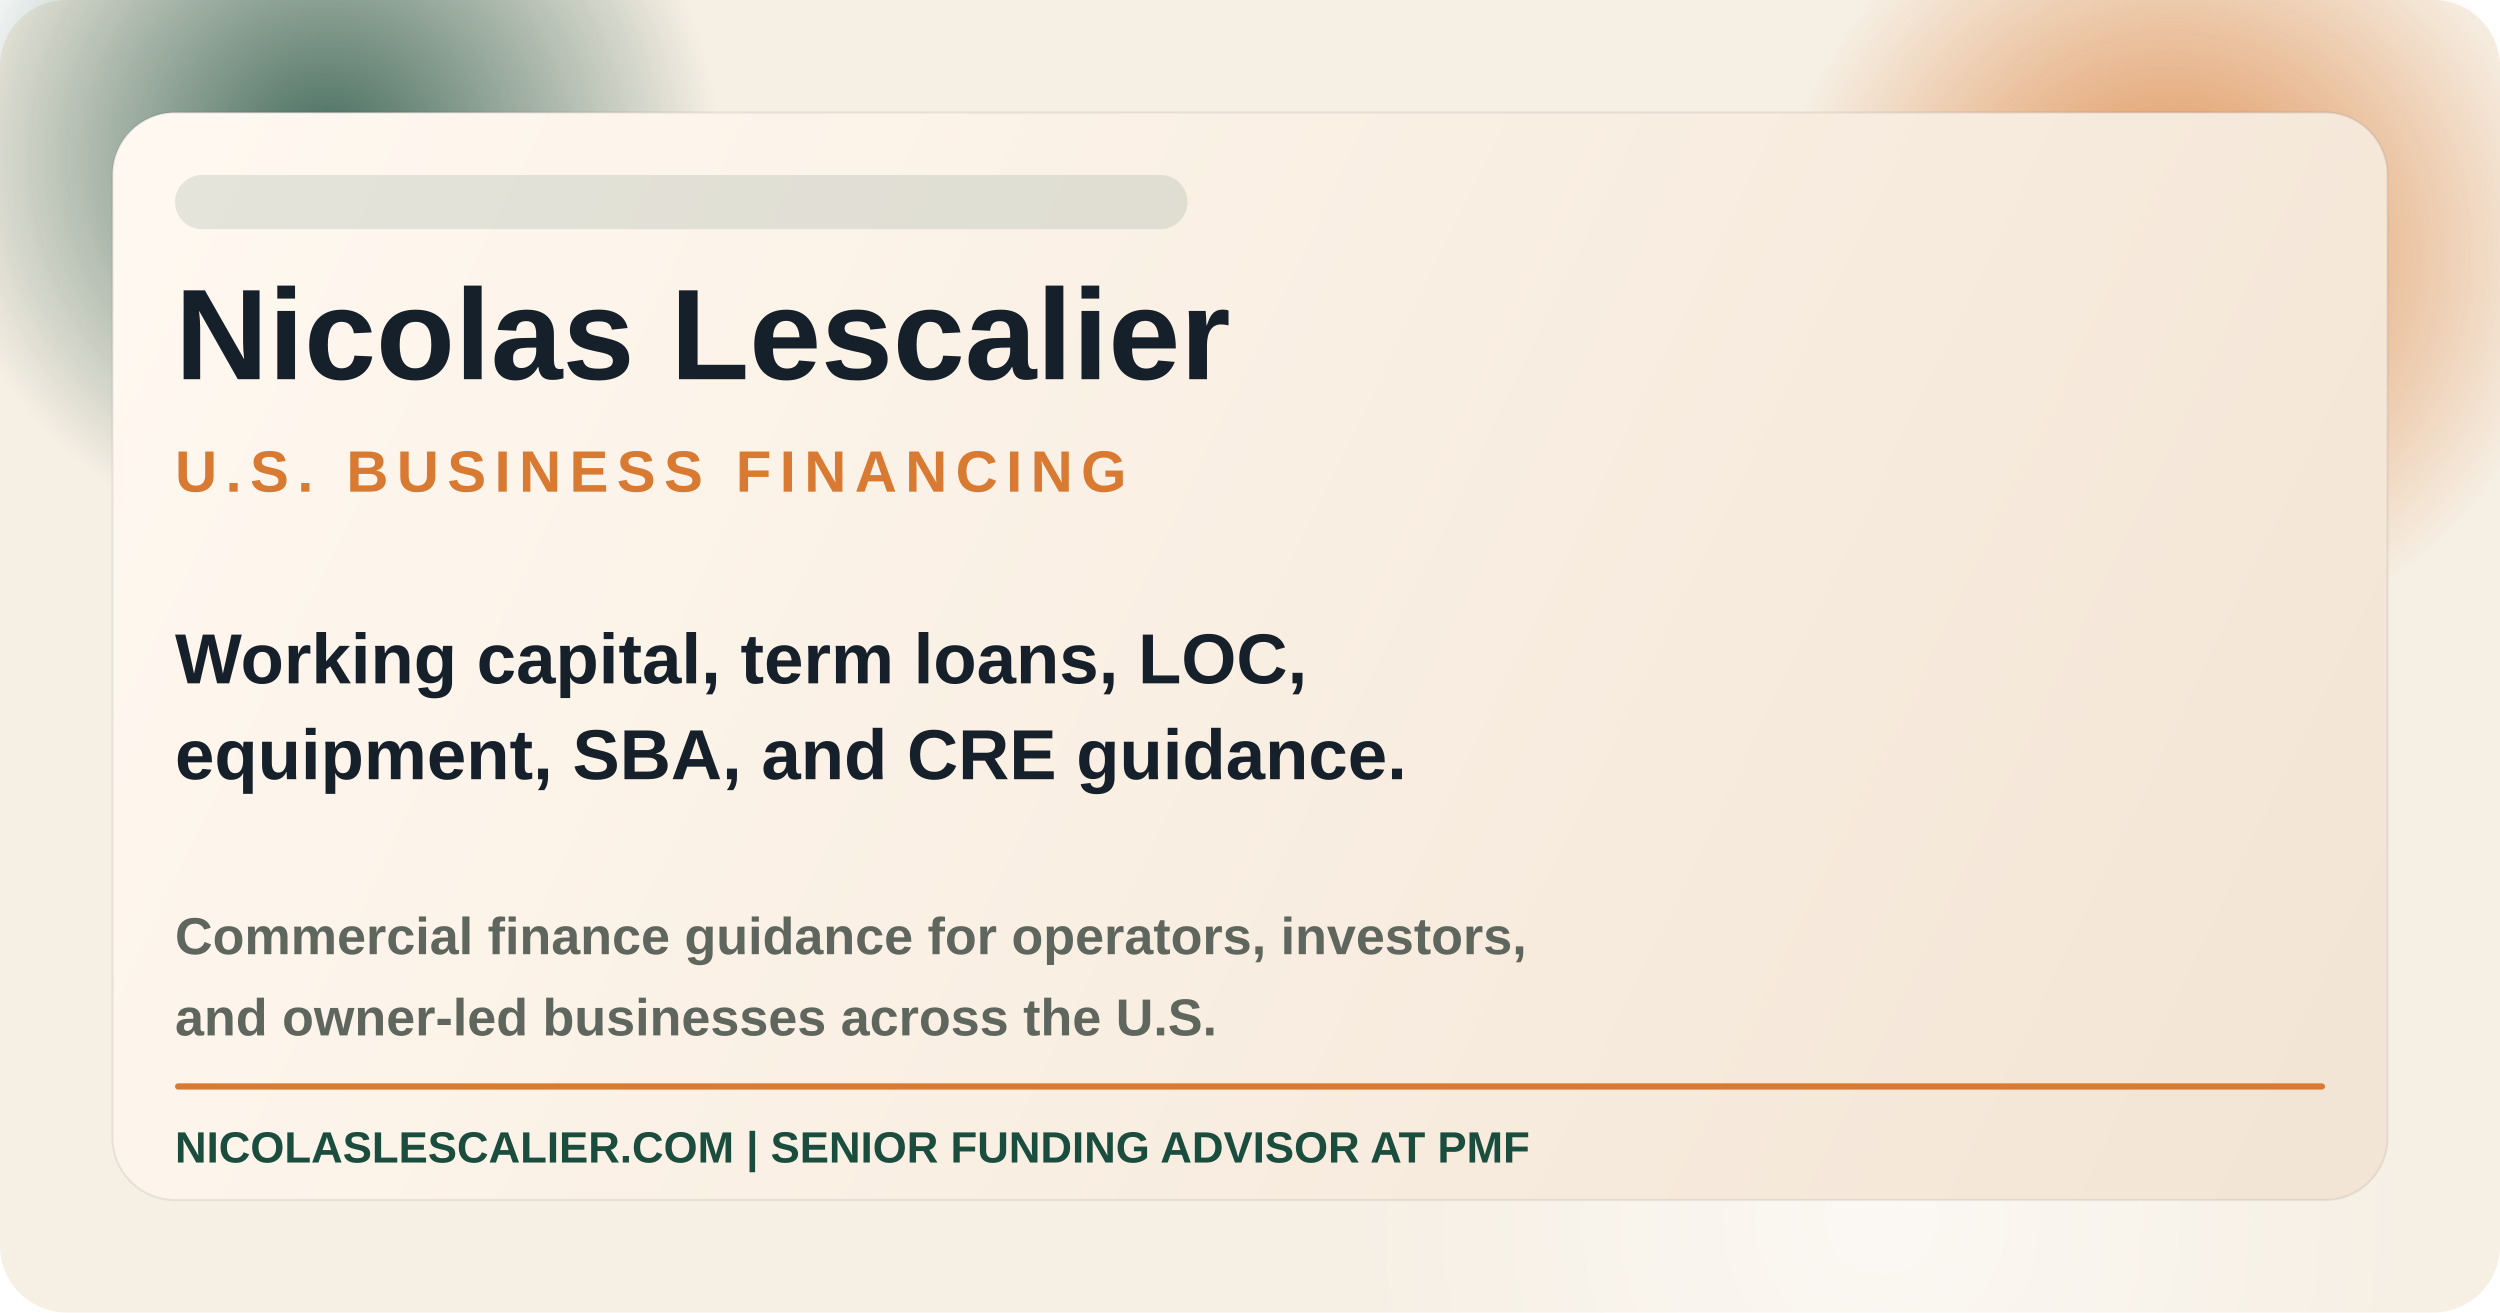
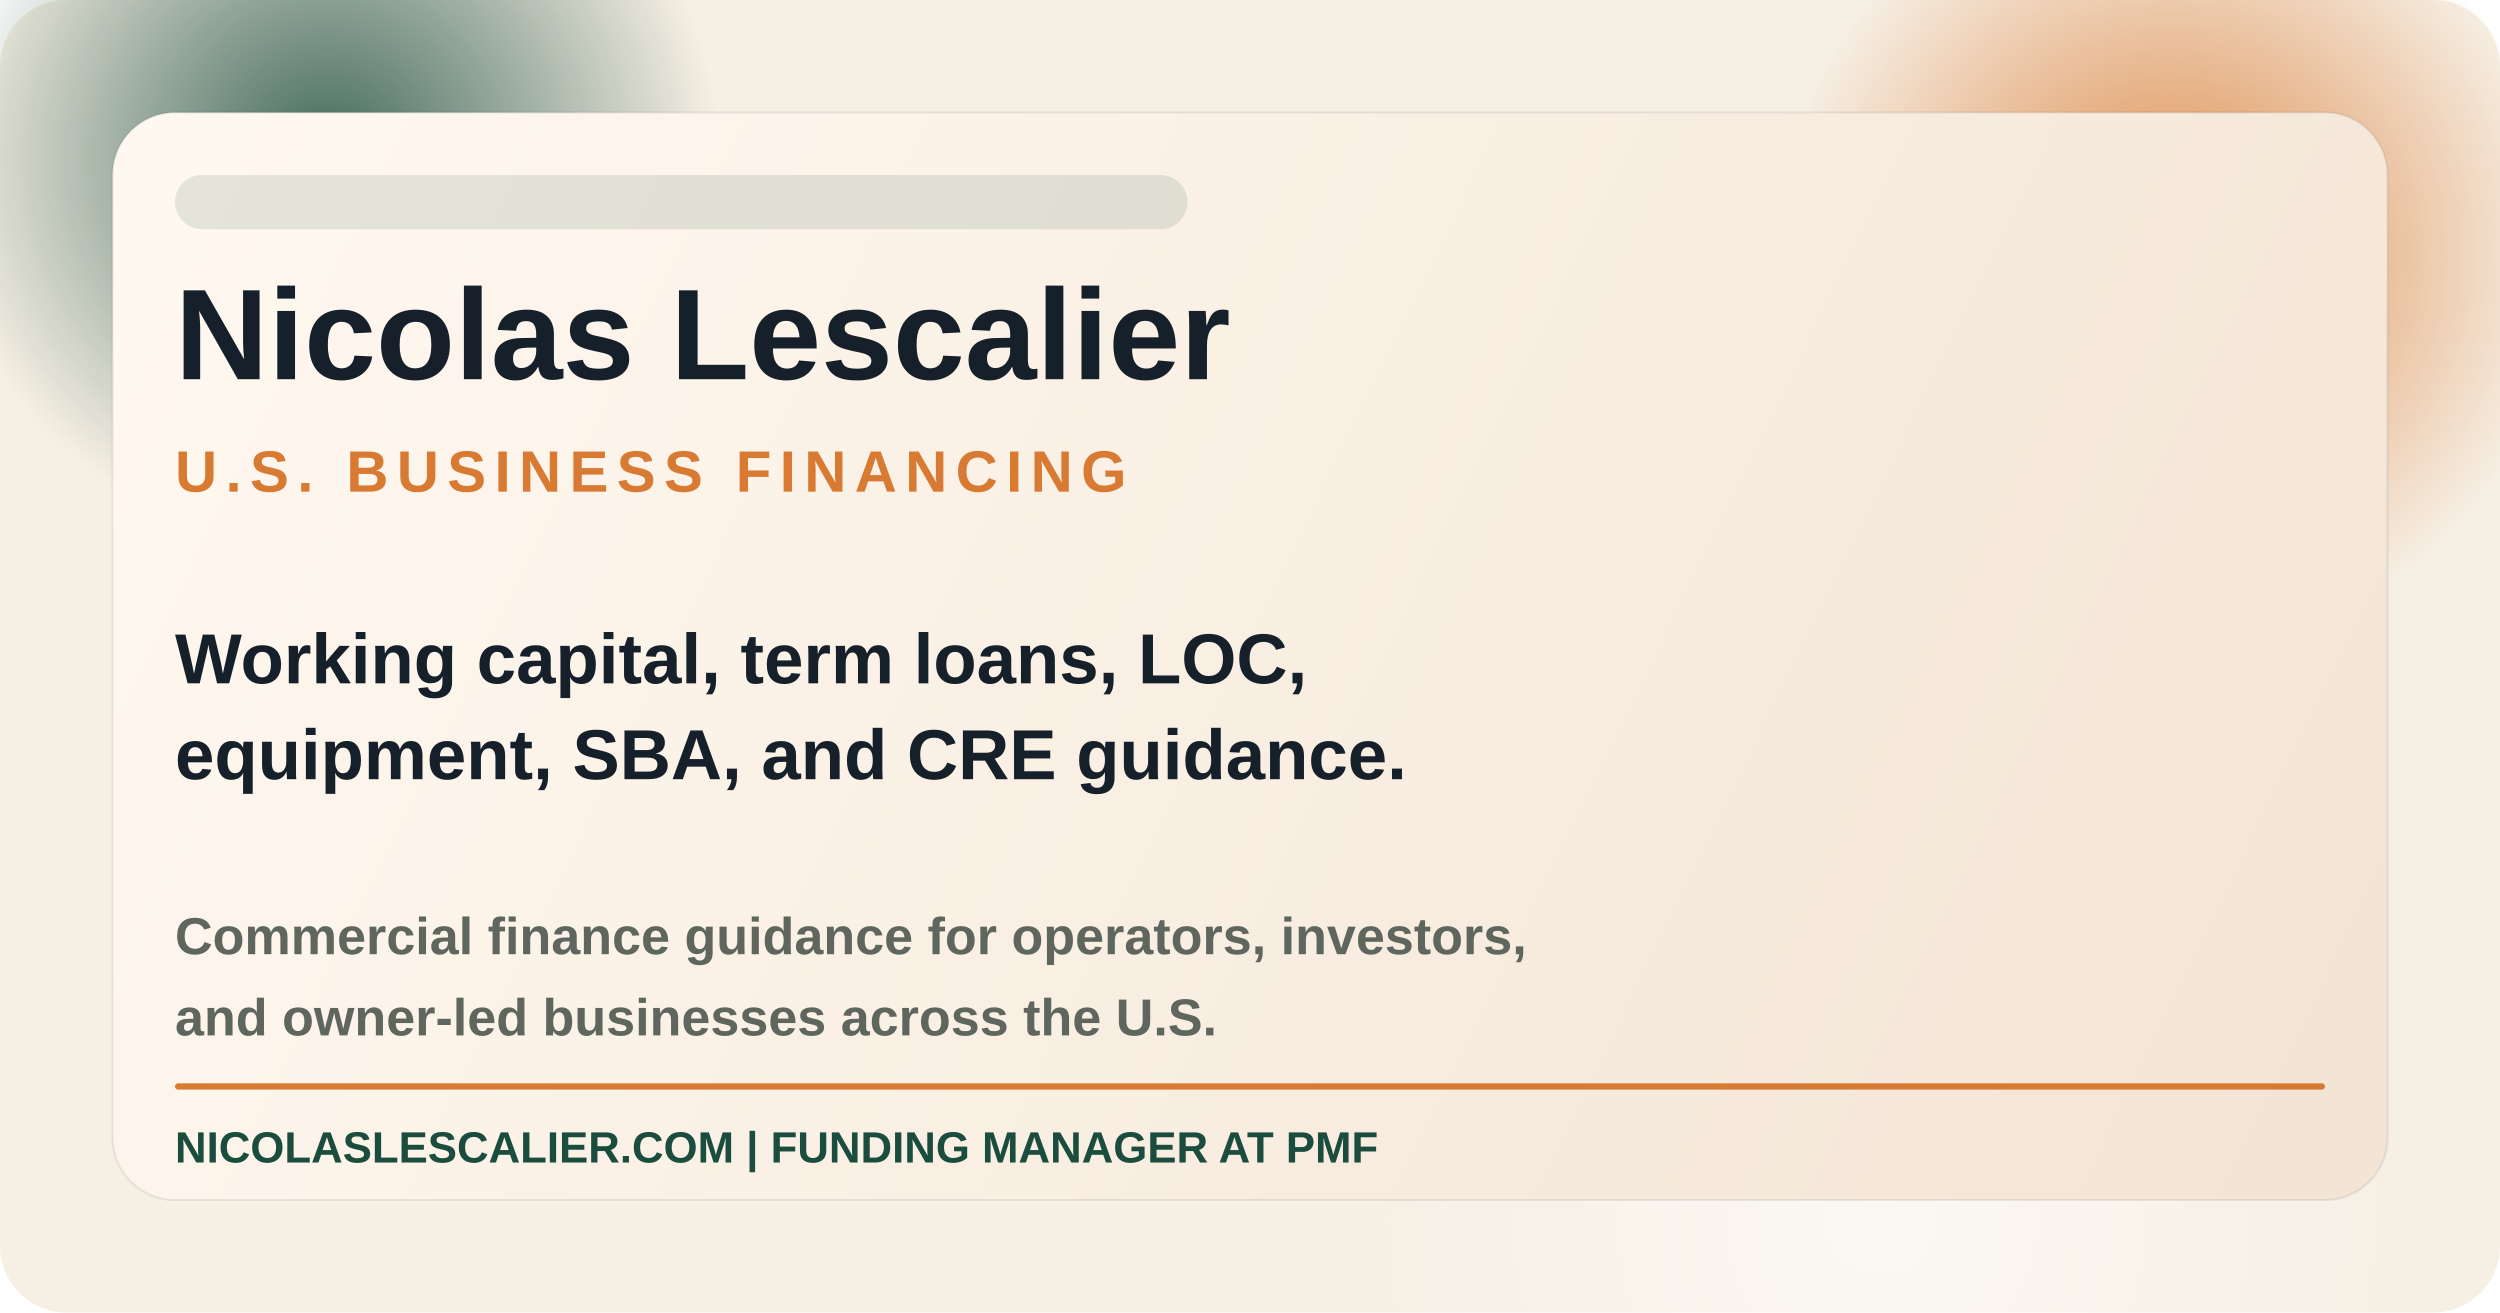
<svg xmlns="http://www.w3.org/2000/svg" width="1200" height="630" viewBox="0 0 1200 630" fill="none">
  <rect width="1200" height="630" rx="32" fill="#F6EFE4" />
  <circle cx="1042" cy="122" r="190" fill="url(#paint0_radial)" fill-opacity="0.88" />
  <circle cx="157" cy="76" r="188" fill="url(#paint1_radial)" fill-opacity="0.82" />
  <circle cx="903" cy="585" r="252" fill="url(#paint2_radial)" fill-opacity="0.56" />
  <rect x="54" y="54" width="1092" height="522" rx="30" fill="url(#paint3_linear)" stroke="#16202A" stroke-opacity="0.08" />
  <rect x="84" y="84" width="486" height="26" rx="13" fill="#1B4D3E" fill-opacity="0.12" />
  <text x="84" y="182" fill="#16202A" font-family="Manrope, Arial, sans-serif" font-size="62" font-weight="800">Nicolas Lescalier</text>
  <text x="84" y="236" fill="#D97A33" font-family="Manrope, Arial, sans-serif" font-size="28" font-weight="800" letter-spacing="4">U.S. BUSINESS FINANCING</text>
  <text x="84" y="328" fill="#16202A" font-family="Manrope, Arial, sans-serif" font-size="34" font-weight="700">Working capital, term loans, LOC,</text>
  <text x="84" y="374" fill="#16202A" font-family="Manrope, Arial, sans-serif" font-size="34" font-weight="700">equipment, SBA, and CRE guidance.</text>
  <text x="84" y="458" fill="#5E665D" font-family="Manrope, Arial, sans-serif" font-size="25" font-weight="600">Commercial finance guidance for operators, investors,</text>
  <text x="84" y="497" fill="#5E665D" font-family="Manrope, Arial, sans-serif" font-size="25" font-weight="600">and owner-led businesses across the U.S.</text>
  <rect x="84" y="520" width="1032" height="3" rx="1.5" fill="#D97A33" />
-   <text x="84" y="558" fill="#1B4D3E" font-family="Manrope, Arial, sans-serif" font-size="21" font-weight="800">NICOLASLESCALIER.COM  |  SENIOR FUNDING ADVISOR AT PMF</text>
+   <text x="84" y="558" fill="#1B4D3E" font-family="Manrope, Arial, sans-serif" font-size="21" font-weight="800">NICOLASLESCALIER.COM  |  FUNDING MANAGER AT PMF</text>
  <defs>
    <radialGradient id="paint0_radial" cx="0" cy="0" r="1" gradientUnits="userSpaceOnUse" gradientTransform="translate(1042 122) rotate(90) scale(190)">
      <stop stop-color="#D97A33" />
      <stop offset="1" stop-color="#D97A33" stop-opacity="0" />
    </radialGradient>
    <radialGradient id="paint1_radial" cx="0" cy="0" r="1" gradientUnits="userSpaceOnUse" gradientTransform="translate(157 76) rotate(90) scale(188)">
      <stop stop-color="#1B4D3E" />
      <stop offset="1" stop-color="#1B4D3E" stop-opacity="0" />
    </radialGradient>
    <radialGradient id="paint2_radial" cx="0" cy="0" r="1" gradientUnits="userSpaceOnUse" gradientTransform="translate(903 585) rotate(90) scale(252)">
      <stop stop-color="#FFFFFF" />
      <stop offset="1" stop-color="#FFFFFF" stop-opacity="0" />
    </radialGradient>
    <linearGradient id="paint3_linear" x1="84" y1="84" x2="1096" y2="576" gradientUnits="userSpaceOnUse">
      <stop stop-color="#FFF8F0" />
      <stop offset="1" stop-color="#F3E5D5" />
    </linearGradient>
  </defs>
</svg>
